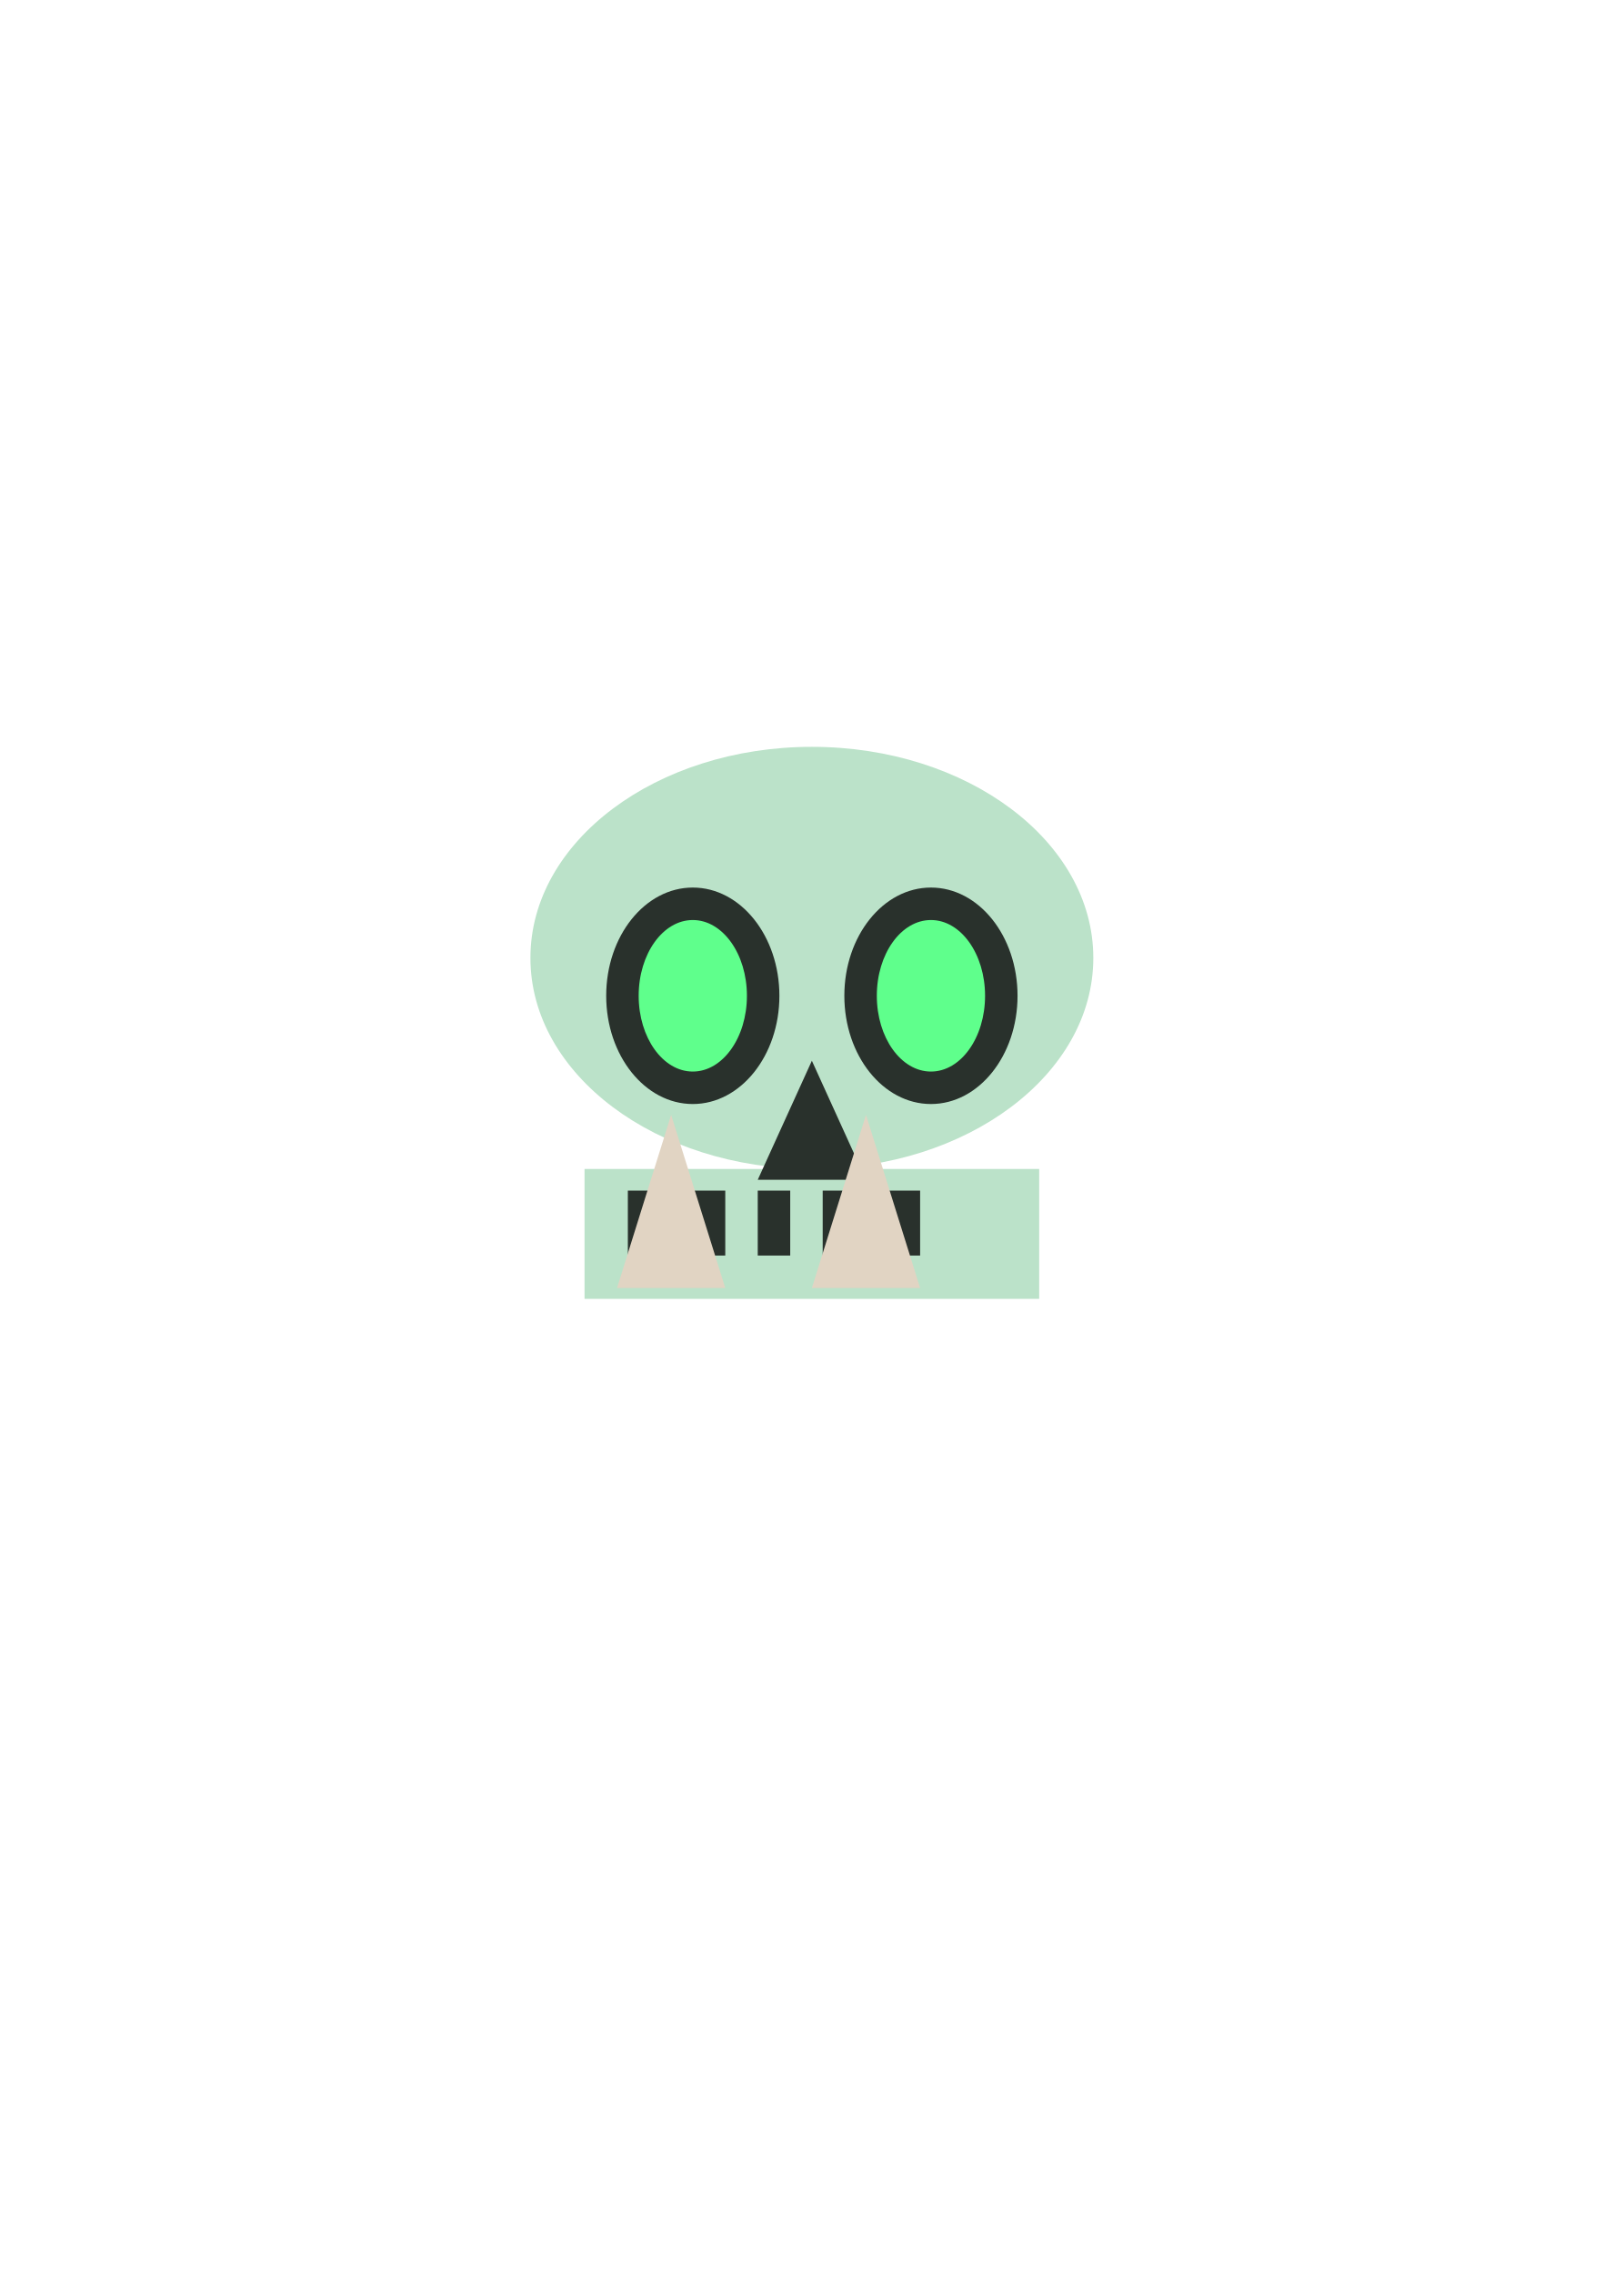
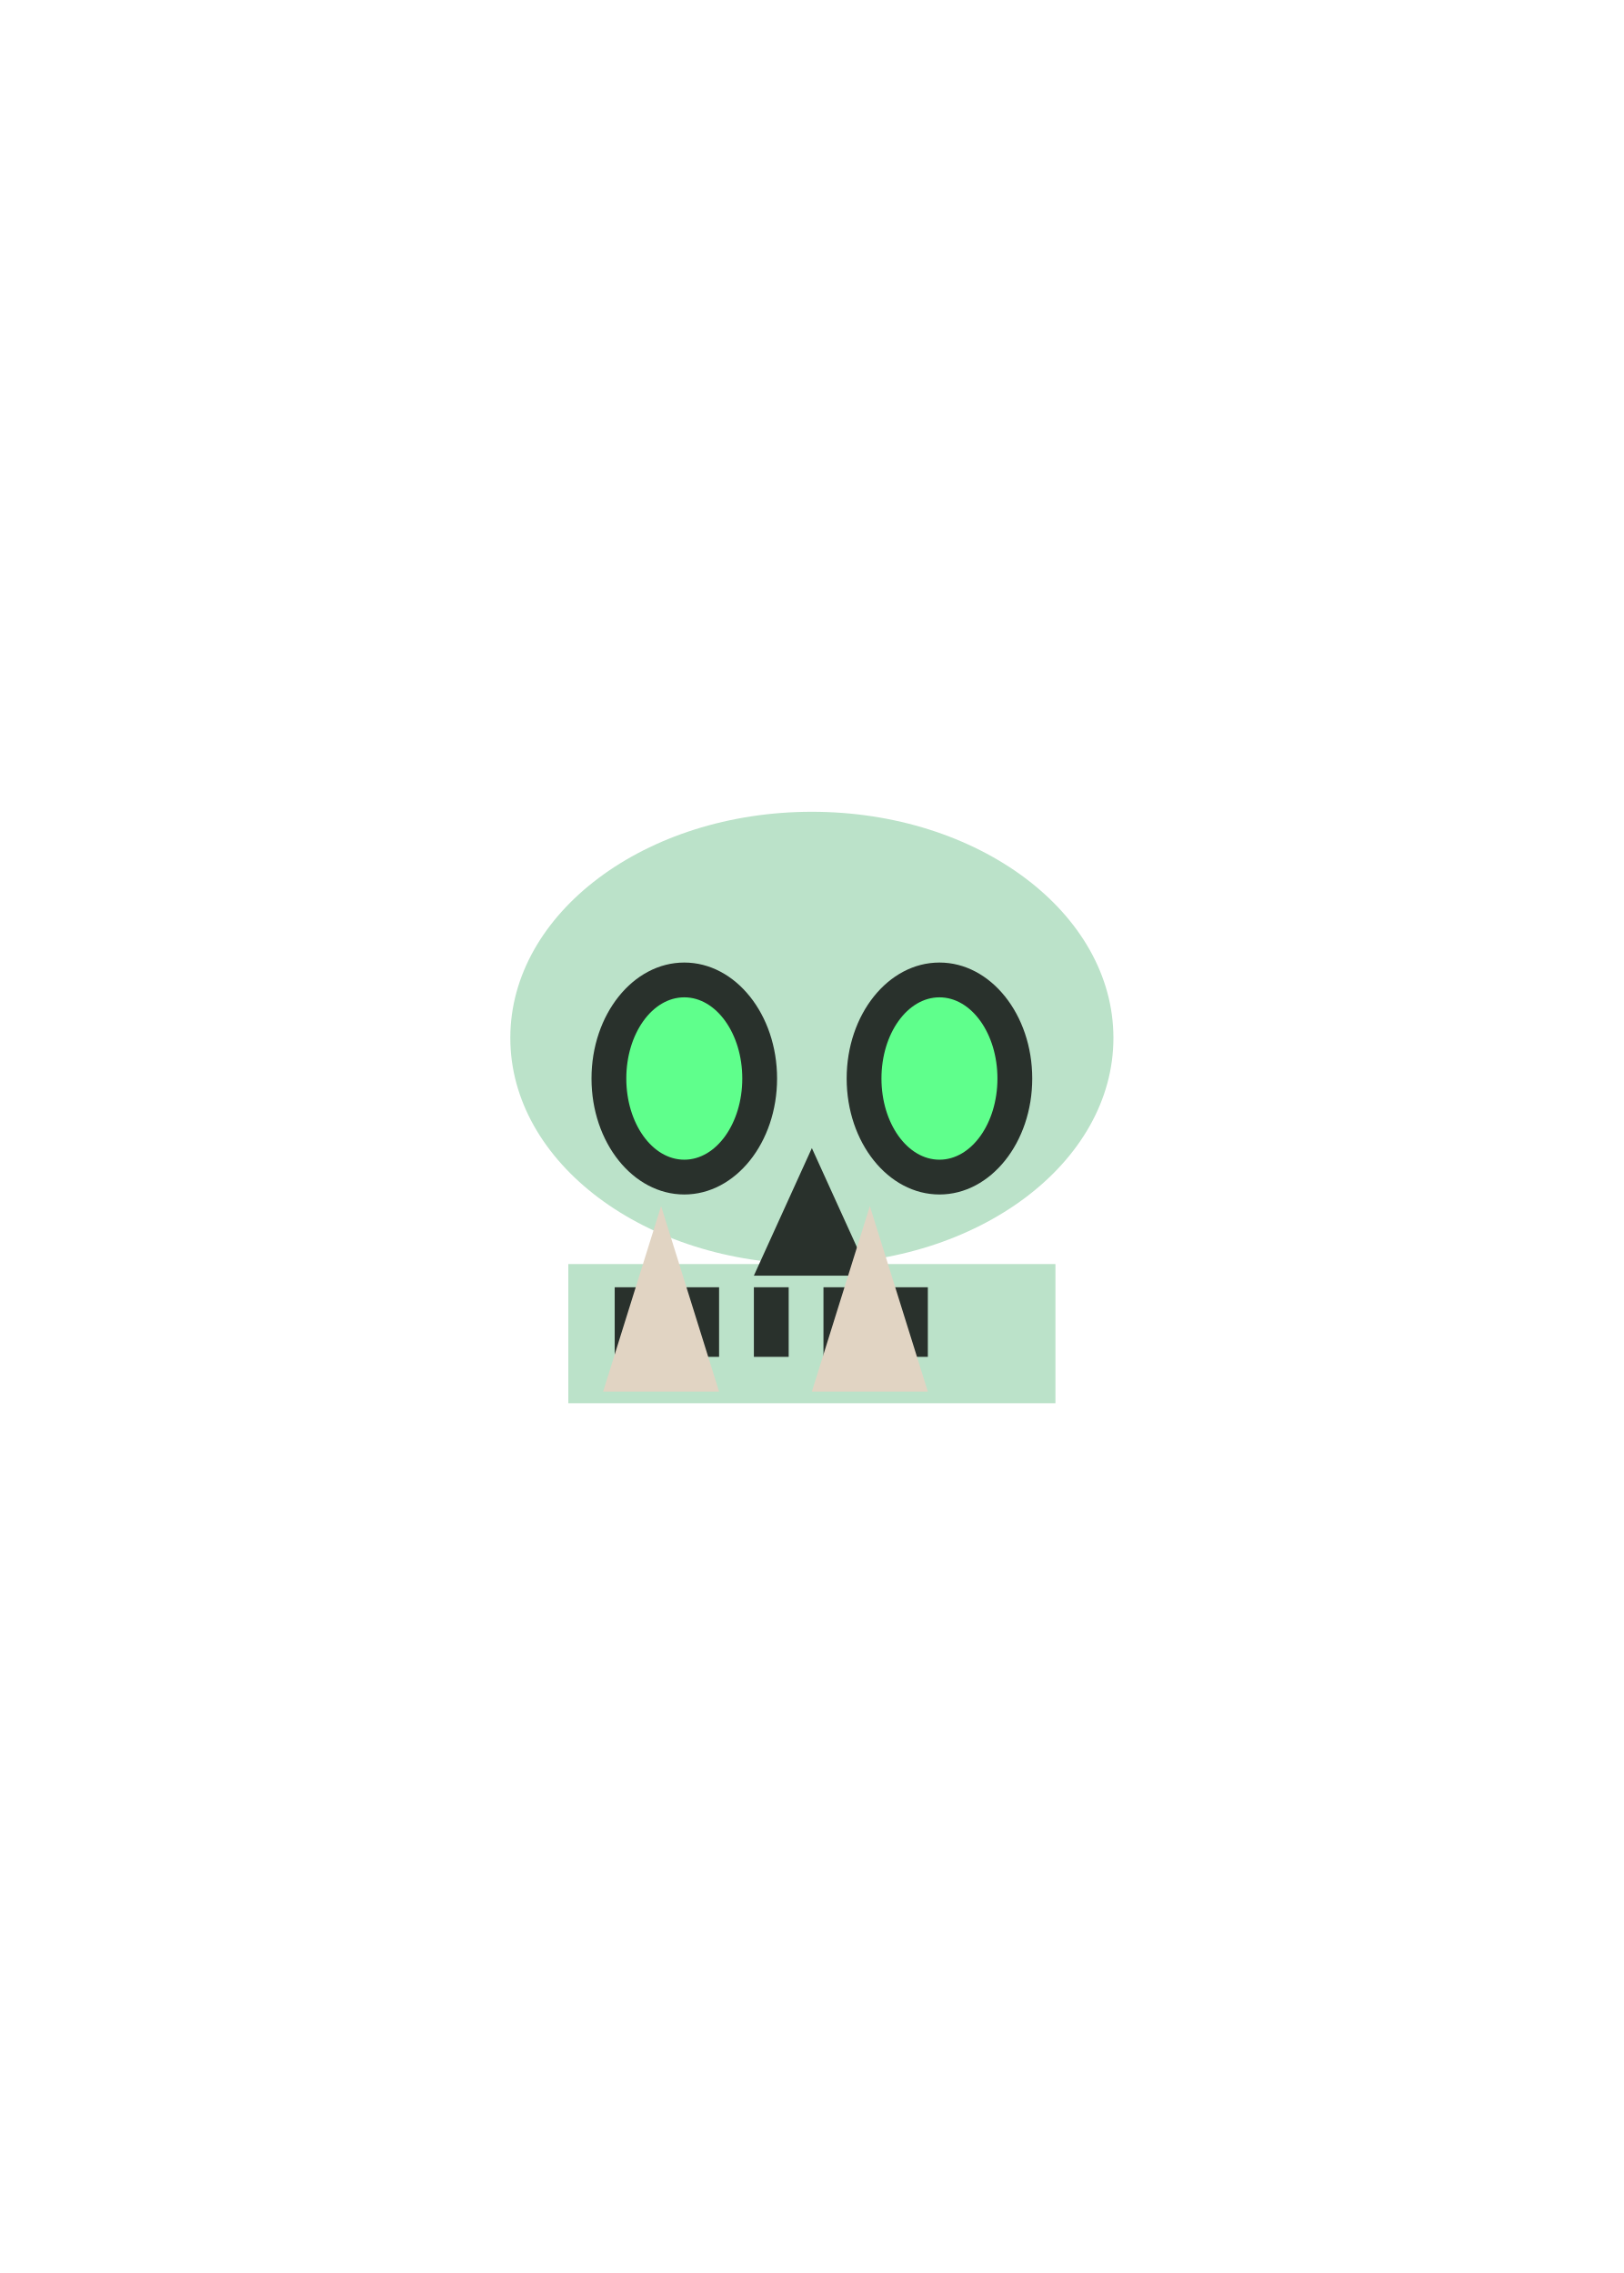
- <svg xmlns="http://www.w3.org/2000/svg" width="150" height="210" viewBox="0 0 150 210">
+ <svg xmlns="http://www.w3.org/2000/svg" width="150" height="210" viewBox="5 22 140 150">
  <ellipse cx="75.00" cy="88.50" rx="26.00" ry="19.50" fill="rgb(187,226,201)" />
  <rect x="54" y="108" width="42" height="12" fill="rgb(187,226,201)" />
  <ellipse cx="64.00" cy="92.00" rx="8.00" ry="10.00" fill="rgb(41,49,44)" />
  <ellipse cx="64.00" cy="92.00" rx="5.00" ry="7.00" fill="rgb(95,255,140)" />
  <ellipse cx="86.00" cy="92.00" rx="8.00" ry="10.00" fill="rgb(41,49,44)" />
  <ellipse cx="86.00" cy="92.00" rx="5.00" ry="7.00" fill="rgb(95,255,140)" />
  <polygon points="75,98 70,109 80,109" fill="rgb(41,49,44)" stroke-linejoin="round" />
  <rect x="58" y="110" width="3" height="6" fill="rgb(41,49,44)" />
  <rect x="64" y="110" width="3" height="6" fill="rgb(41,49,44)" />
  <rect x="70" y="110" width="3" height="6" fill="rgb(41,49,44)" />
  <rect x="76" y="110" width="3" height="6" fill="rgb(41,49,44)" />
  <rect x="82" y="110" width="3" height="6" fill="rgb(41,49,44)" />
  <polygon points="62,103 57,119 67,119" fill="rgb(225,212,195)" stroke-linejoin="round" />
  <polygon points="80,103 75,119 85,119" fill="rgb(225,212,195)" stroke-linejoin="round" />
</svg>
